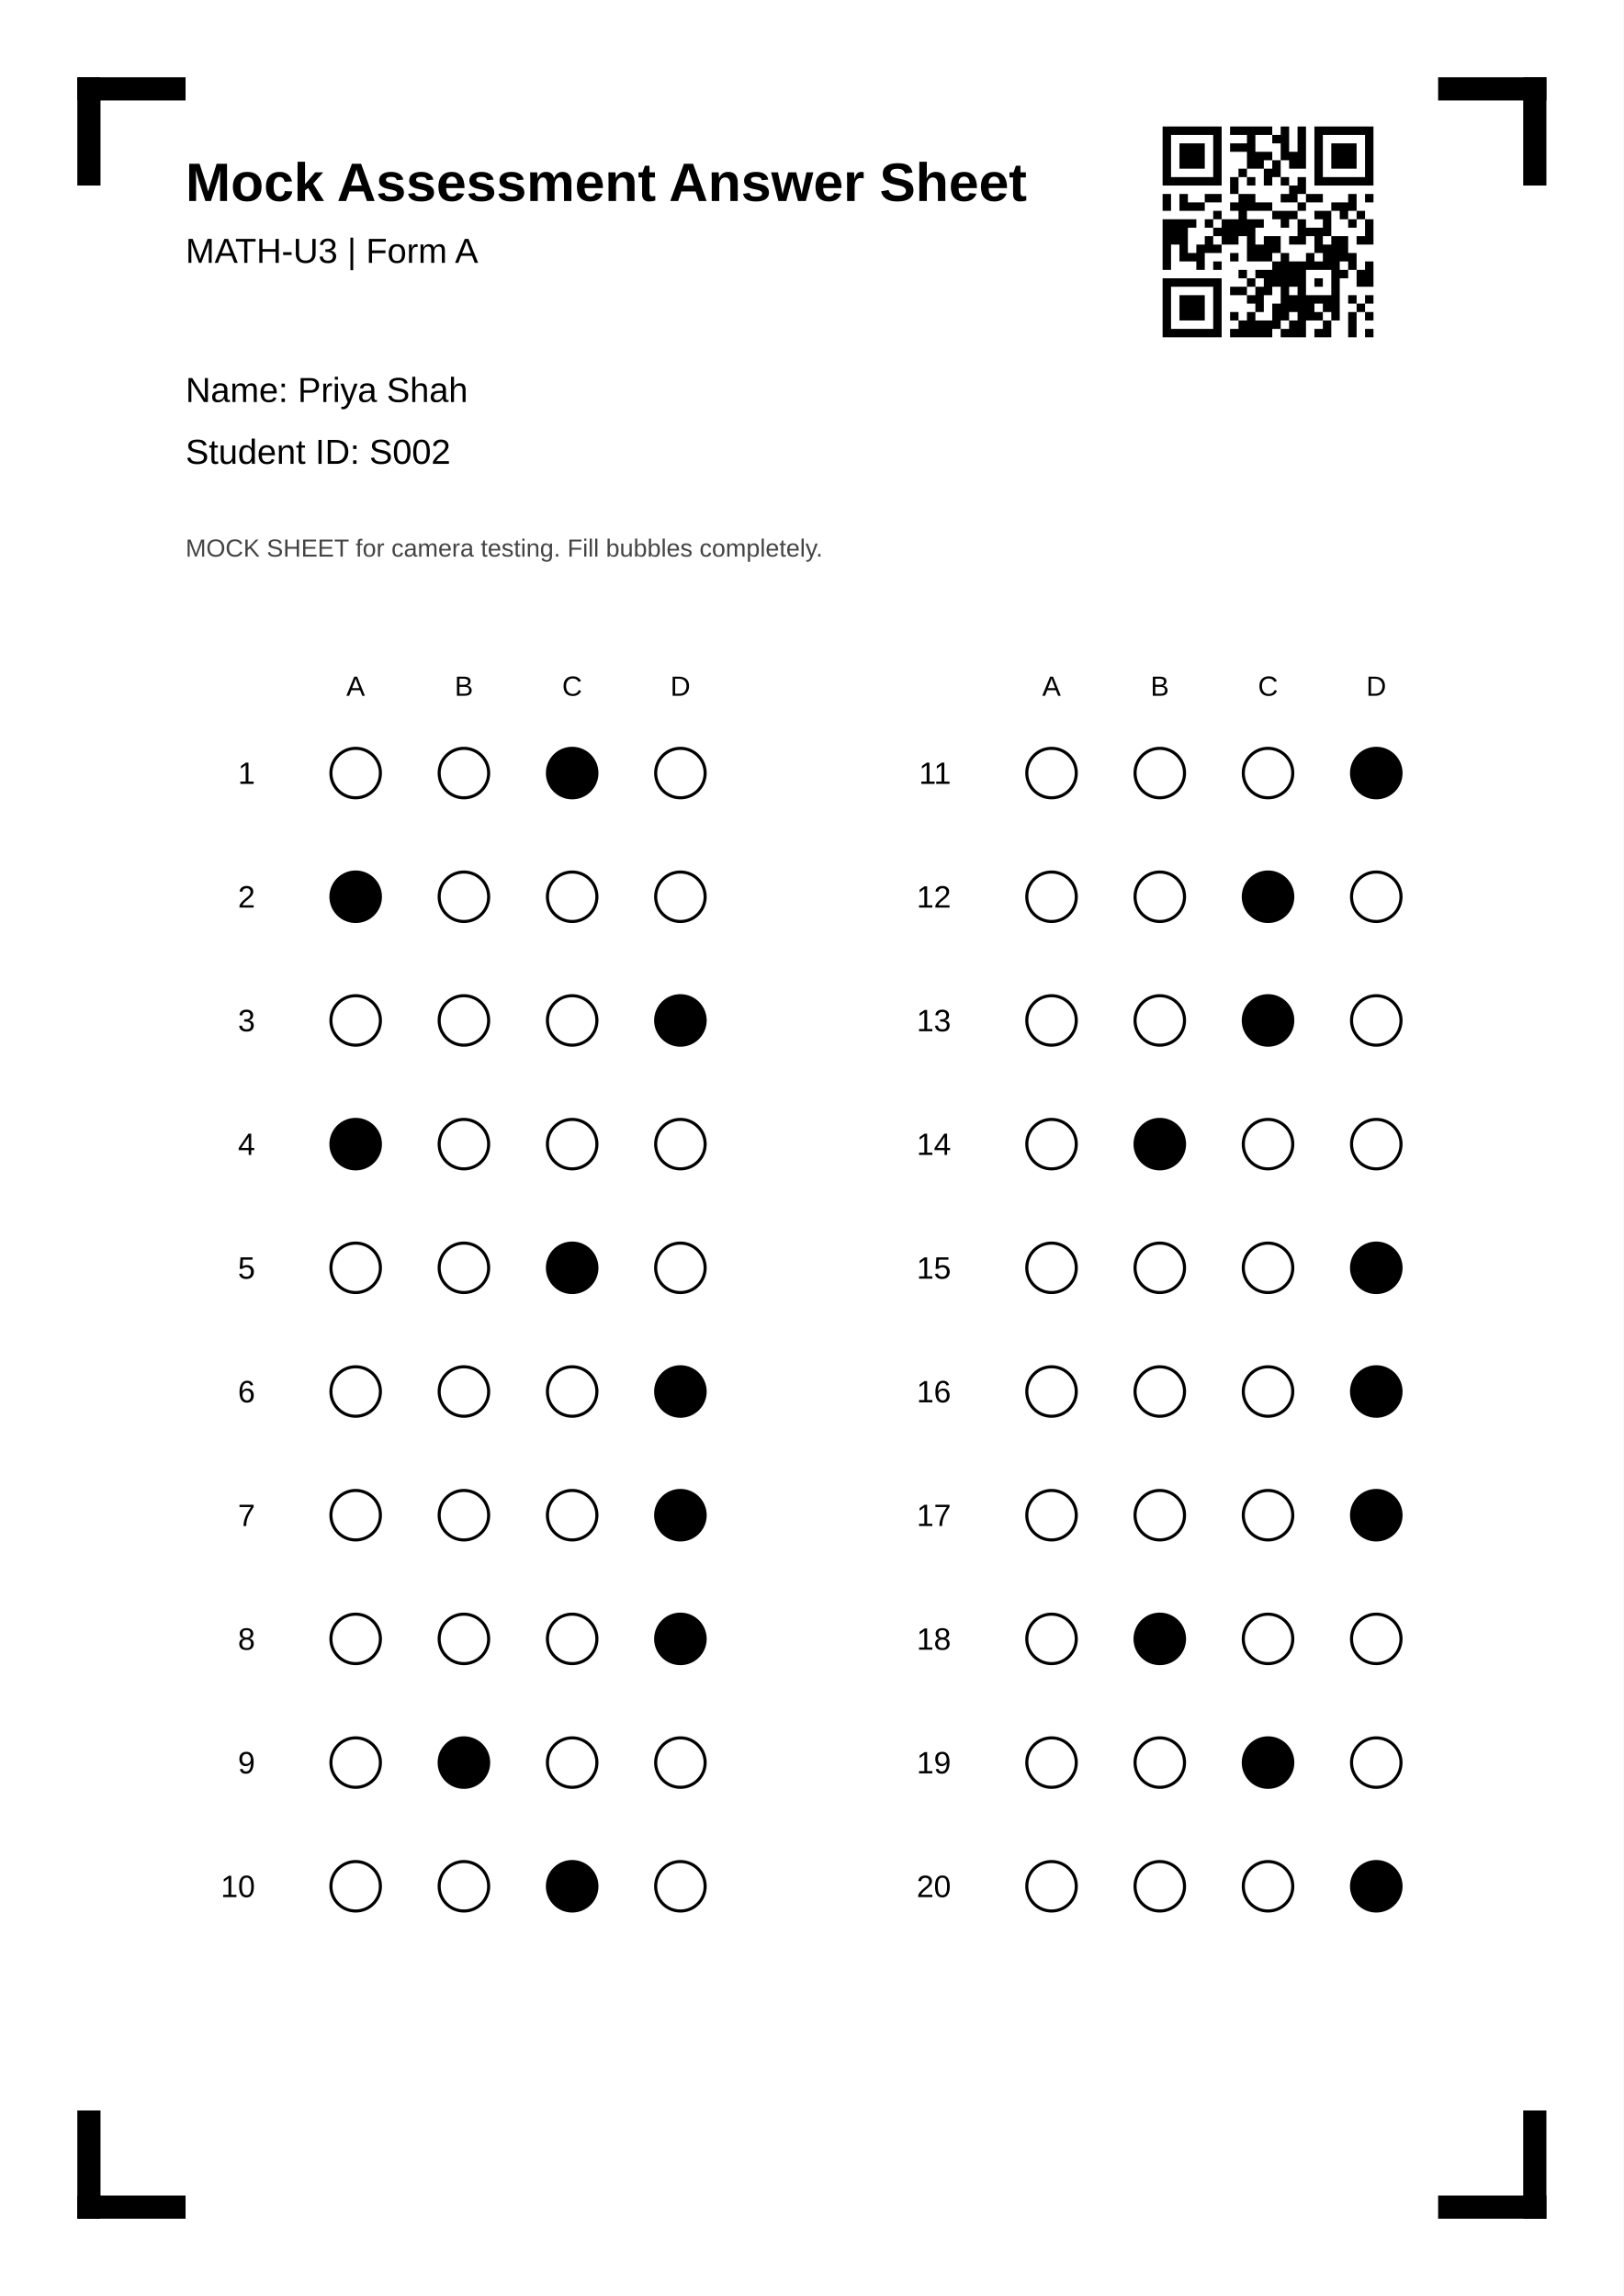
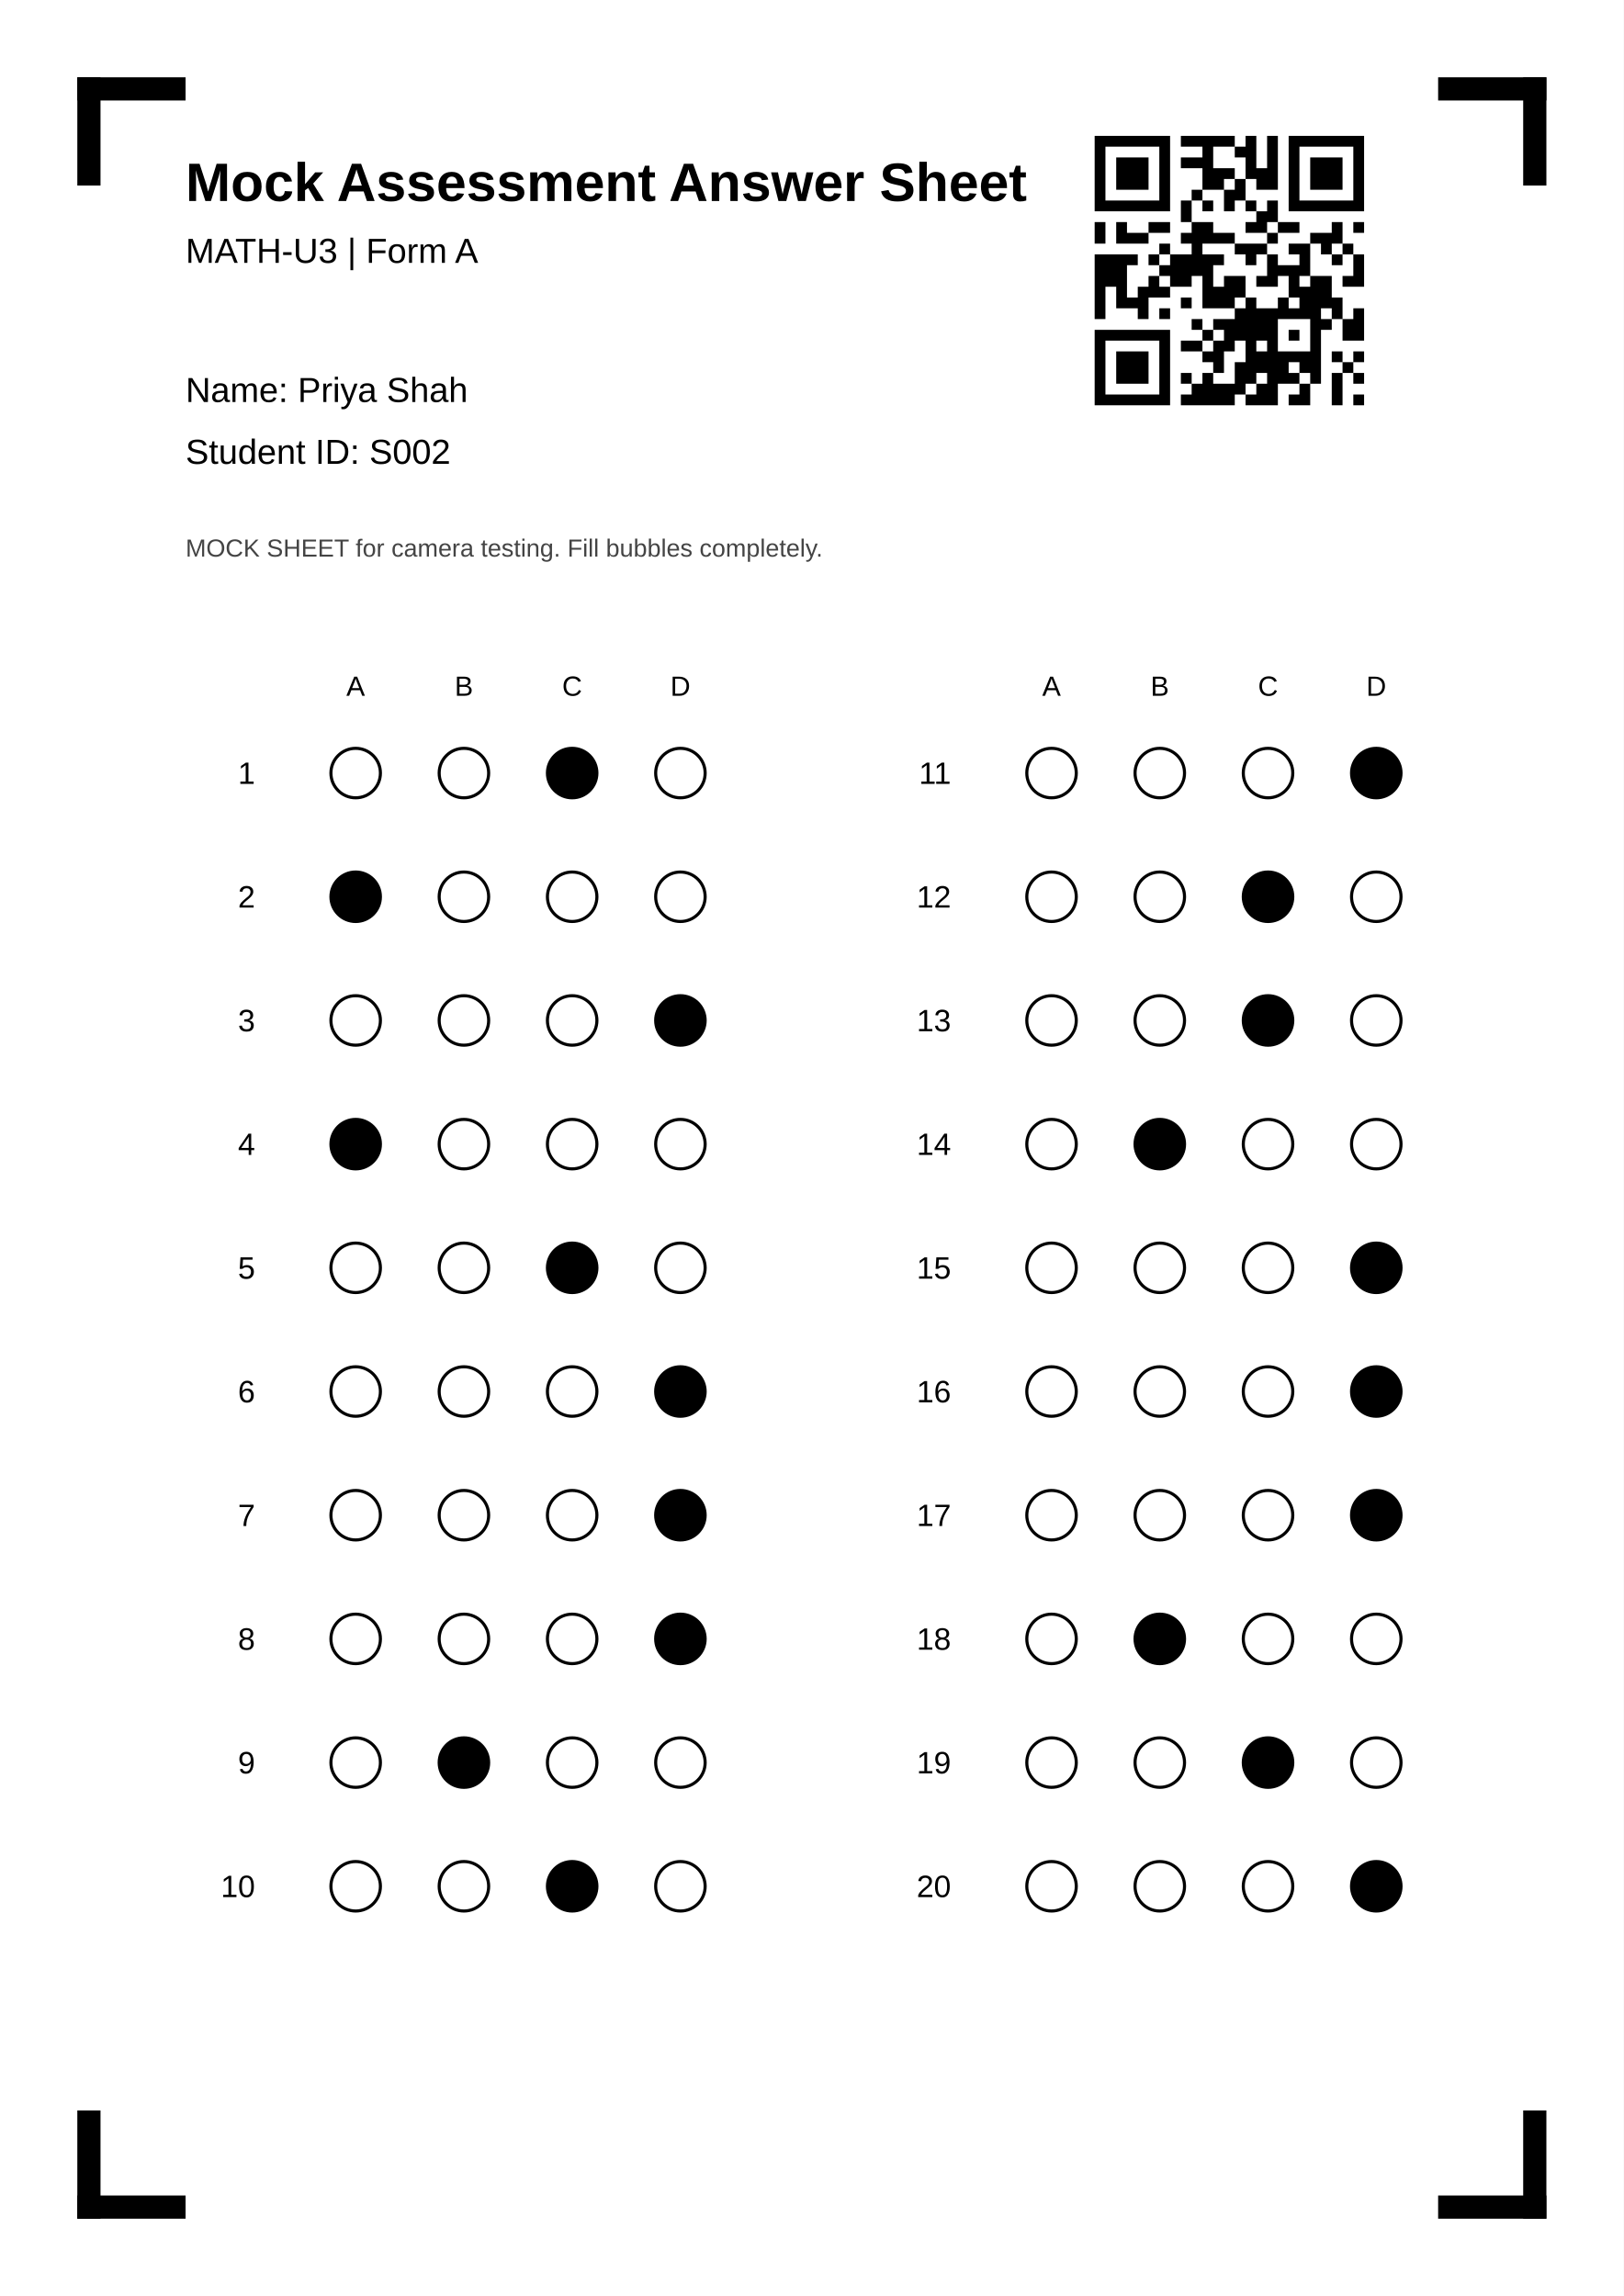
<svg xmlns="http://www.w3.org/2000/svg" width="210mm" height="297mm" viewBox="0 0 210 297" font-family="Arial, Helvetica, sans-serif">
  <rect width="210" height="297" fill="#fff" />
  <rect x="10" y="10" width="14" height="3" fill="#000" />
  <rect x="10" y="10" width="3" height="14" fill="#000" />
  <rect x="186" y="10" width="14" height="3" fill="#000" />
  <rect x="197" y="10" width="3" height="14" fill="#000" />
  <rect x="10" y="284" width="14" height="3" fill="#000" />
  <rect x="10" y="273" width="3" height="14" fill="#000" />
  <rect x="186" y="284" width="14" height="3" fill="#000" />
  <rect x="197" y="273" width="3" height="14" fill="#000" />
-   <path fill="#000" d="M150.364 16.364h1.091v1.091h-1.091zM151.455 16.364h1.091v1.091h-1.091zM152.545 16.364h1.091v1.091h-1.091zM153.636 16.364h1.091v1.091h-1.091zM154.727 16.364h1.091v1.091h-1.091zM155.818 16.364h1.091v1.091h-1.091zM156.909 16.364h1.091v1.091h-1.091zM159.091 16.364h1.091v1.091h-1.091zM160.182 16.364h1.091v1.091h-1.091zM161.273 16.364h1.091v1.091h-1.091zM162.364 16.364h1.091v1.091h-1.091zM163.455 16.364h1.091v1.091h-1.091zM165.636 16.364h1.091v1.091h-1.091zM167.818 16.364h1.091v1.091h-1.091zM170.000 16.364h1.091v1.091h-1.091zM171.091 16.364h1.091v1.091h-1.091zM172.182 16.364h1.091v1.091h-1.091zM173.273 16.364h1.091v1.091h-1.091zM174.364 16.364h1.091v1.091h-1.091zM175.455 16.364h1.091v1.091h-1.091zM176.545 16.364h1.091v1.091h-1.091zM150.364 17.455h1.091v1.091h-1.091zM156.909 17.455h1.091v1.091h-1.091zM161.273 17.455h1.091v1.091h-1.091zM164.545 17.455h1.091v1.091h-1.091zM165.636 17.455h1.091v1.091h-1.091zM167.818 17.455h1.091v1.091h-1.091zM170.000 17.455h1.091v1.091h-1.091zM176.545 17.455h1.091v1.091h-1.091zM150.364 18.545h1.091v1.091h-1.091zM152.545 18.545h1.091v1.091h-1.091zM153.636 18.545h1.091v1.091h-1.091zM154.727 18.545h1.091v1.091h-1.091zM156.909 18.545h1.091v1.091h-1.091zM159.091 18.545h1.091v1.091h-1.091zM160.182 18.545h1.091v1.091h-1.091zM161.273 18.545h1.091v1.091h-1.091zM165.636 18.545h1.091v1.091h-1.091zM167.818 18.545h1.091v1.091h-1.091zM170.000 18.545h1.091v1.091h-1.091zM172.182 18.545h1.091v1.091h-1.091zM173.273 18.545h1.091v1.091h-1.091zM174.364 18.545h1.091v1.091h-1.091zM176.545 18.545h1.091v1.091h-1.091zM150.364 19.636h1.091v1.091h-1.091zM152.545 19.636h1.091v1.091h-1.091zM153.636 19.636h1.091v1.091h-1.091zM154.727 19.636h1.091v1.091h-1.091zM156.909 19.636h1.091v1.091h-1.091zM161.273 19.636h1.091v1.091h-1.091zM162.364 19.636h1.091v1.091h-1.091zM163.455 19.636h1.091v1.091h-1.091zM165.636 19.636h1.091v1.091h-1.091zM166.727 19.636h1.091v1.091h-1.091zM167.818 19.636h1.091v1.091h-1.091zM170.000 19.636h1.091v1.091h-1.091zM172.182 19.636h1.091v1.091h-1.091zM173.273 19.636h1.091v1.091h-1.091zM174.364 19.636h1.091v1.091h-1.091zM176.545 19.636h1.091v1.091h-1.091zM150.364 20.727h1.091v1.091h-1.091zM152.545 20.727h1.091v1.091h-1.091zM153.636 20.727h1.091v1.091h-1.091zM154.727 20.727h1.091v1.091h-1.091zM156.909 20.727h1.091v1.091h-1.091zM161.273 20.727h1.091v1.091h-1.091zM162.364 20.727h1.091v1.091h-1.091zM164.545 20.727h1.091v1.091h-1.091zM166.727 20.727h1.091v1.091h-1.091zM167.818 20.727h1.091v1.091h-1.091zM170.000 20.727h1.091v1.091h-1.091zM172.182 20.727h1.091v1.091h-1.091zM173.273 20.727h1.091v1.091h-1.091zM174.364 20.727h1.091v1.091h-1.091zM176.545 20.727h1.091v1.091h-1.091zM150.364 21.818h1.091v1.091h-1.091zM156.909 21.818h1.091v1.091h-1.091zM160.182 21.818h1.091v1.091h-1.091zM163.455 21.818h1.091v1.091h-1.091zM164.545 21.818h1.091v1.091h-1.091zM170.000 21.818h1.091v1.091h-1.091zM176.545 21.818h1.091v1.091h-1.091zM150.364 22.909h1.091v1.091h-1.091zM151.455 22.909h1.091v1.091h-1.091zM152.545 22.909h1.091v1.091h-1.091zM153.636 22.909h1.091v1.091h-1.091zM154.727 22.909h1.091v1.091h-1.091zM155.818 22.909h1.091v1.091h-1.091zM156.909 22.909h1.091v1.091h-1.091zM159.091 22.909h1.091v1.091h-1.091zM161.273 22.909h1.091v1.091h-1.091zM163.455 22.909h1.091v1.091h-1.091zM165.636 22.909h1.091v1.091h-1.091zM167.818 22.909h1.091v1.091h-1.091zM170.000 22.909h1.091v1.091h-1.091zM171.091 22.909h1.091v1.091h-1.091zM172.182 22.909h1.091v1.091h-1.091zM173.273 22.909h1.091v1.091h-1.091zM174.364 22.909h1.091v1.091h-1.091zM175.455 22.909h1.091v1.091h-1.091zM176.545 22.909h1.091v1.091h-1.091zM159.091 24.000h1.091v1.091h-1.091zM166.727 24.000h1.091v1.091h-1.091zM167.818 24.000h1.091v1.091h-1.091zM150.364 25.091h1.091v1.091h-1.091zM152.545 25.091h1.091v1.091h-1.091zM155.818 25.091h1.091v1.091h-1.091zM156.909 25.091h1.091v1.091h-1.091zM160.182 25.091h1.091v1.091h-1.091zM161.273 25.091h1.091v1.091h-1.091zM165.636 25.091h1.091v1.091h-1.091zM166.727 25.091h1.091v1.091h-1.091zM168.909 25.091h1.091v1.091h-1.091zM170.000 25.091h1.091v1.091h-1.091zM174.364 25.091h1.091v1.091h-1.091zM176.545 25.091h1.091v1.091h-1.091zM150.364 26.182h1.091v1.091h-1.091zM152.545 26.182h1.091v1.091h-1.091zM153.636 26.182h1.091v1.091h-1.091zM154.727 26.182h1.091v1.091h-1.091zM159.091 26.182h1.091v1.091h-1.091zM160.182 26.182h1.091v1.091h-1.091zM161.273 26.182h1.091v1.091h-1.091zM162.364 26.182h1.091v1.091h-1.091zM163.455 26.182h1.091v1.091h-1.091zM167.818 26.182h1.091v1.091h-1.091zM172.182 26.182h1.091v1.091h-1.091zM173.273 26.182h1.091v1.091h-1.091zM174.364 26.182h1.091v1.091h-1.091zM156.909 27.273h1.091v1.091h-1.091zM160.182 27.273h1.091v1.091h-1.091zM164.545 27.273h1.091v1.091h-1.091zM165.636 27.273h1.091v1.091h-1.091zM166.727 27.273h1.091v1.091h-1.091zM170.000 27.273h1.091v1.091h-1.091zM171.091 27.273h1.091v1.091h-1.091zM173.273 27.273h1.091v1.091h-1.091zM175.455 27.273h1.091v1.091h-1.091zM150.364 28.364h1.091v1.091h-1.091zM151.455 28.364h1.091v1.091h-1.091zM152.545 28.364h1.091v1.091h-1.091zM153.636 28.364h1.091v1.091h-1.091zM155.818 28.364h1.091v1.091h-1.091zM158.000 28.364h1.091v1.091h-1.091zM159.091 28.364h1.091v1.091h-1.091zM160.182 28.364h1.091v1.091h-1.091zM161.273 28.364h1.091v1.091h-1.091zM162.364 28.364h1.091v1.091h-1.091zM165.636 28.364h1.091v1.091h-1.091zM167.818 28.364h1.091v1.091h-1.091zM171.091 28.364h1.091v1.091h-1.091zM174.364 28.364h1.091v1.091h-1.091zM176.545 28.364h1.091v1.091h-1.091zM150.364 29.455h1.091v1.091h-1.091zM151.455 29.455h1.091v1.091h-1.091zM152.545 29.455h1.091v1.091h-1.091zM156.909 29.455h1.091v1.091h-1.091zM158.000 29.455h1.091v1.091h-1.091zM159.091 29.455h1.091v1.091h-1.091zM160.182 29.455h1.091v1.091h-1.091zM161.273 29.455h1.091v1.091h-1.091zM167.818 29.455h1.091v1.091h-1.091zM168.909 29.455h1.091v1.091h-1.091zM170.000 29.455h1.091v1.091h-1.091zM171.091 29.455h1.091v1.091h-1.091zM176.545 29.455h1.091v1.091h-1.091zM150.364 30.545h1.091v1.091h-1.091zM151.455 30.545h1.091v1.091h-1.091zM152.545 30.545h1.091v1.091h-1.091zM155.818 30.545h1.091v1.091h-1.091zM158.000 30.545h1.091v1.091h-1.091zM159.091 30.545h1.091v1.091h-1.091zM161.273 30.545h1.091v1.091h-1.091zM163.455 30.545h1.091v1.091h-1.091zM164.545 30.545h1.091v1.091h-1.091zM166.727 30.545h1.091v1.091h-1.091zM167.818 30.545h1.091v1.091h-1.091zM170.000 30.545h1.091v1.091h-1.091zM172.182 30.545h1.091v1.091h-1.091zM173.273 30.545h1.091v1.091h-1.091zM175.455 30.545h1.091v1.091h-1.091zM176.545 30.545h1.091v1.091h-1.091zM150.364 31.636h1.091v1.091h-1.091zM152.545 31.636h1.091v1.091h-1.091zM154.727 31.636h1.091v1.091h-1.091zM155.818 31.636h1.091v1.091h-1.091zM156.909 31.636h1.091v1.091h-1.091zM161.273 31.636h1.091v1.091h-1.091zM162.364 31.636h1.091v1.091h-1.091zM163.455 31.636h1.091v1.091h-1.091zM164.545 31.636h1.091v1.091h-1.091zM170.000 31.636h1.091v1.091h-1.091zM171.091 31.636h1.091v1.091h-1.091zM172.182 31.636h1.091v1.091h-1.091zM173.273 31.636h1.091v1.091h-1.091zM150.364 32.727h1.091v1.091h-1.091zM152.545 32.727h1.091v1.091h-1.091zM153.636 32.727h1.091v1.091h-1.091zM154.727 32.727h1.091v1.091h-1.091zM159.091 32.727h1.091v1.091h-1.091zM161.273 32.727h1.091v1.091h-1.091zM162.364 32.727h1.091v1.091h-1.091zM163.455 32.727h1.091v1.091h-1.091zM165.636 32.727h1.091v1.091h-1.091zM168.909 32.727h1.091v1.091h-1.091zM171.091 32.727h1.091v1.091h-1.091zM172.182 32.727h1.091v1.091h-1.091zM173.273 32.727h1.091v1.091h-1.091zM174.364 32.727h1.091v1.091h-1.091zM150.364 33.818h1.091v1.091h-1.091zM154.727 33.818h1.091v1.091h-1.091zM156.909 33.818h1.091v1.091h-1.091zM164.545 33.818h1.091v1.091h-1.091zM165.636 33.818h1.091v1.091h-1.091zM166.727 33.818h1.091v1.091h-1.091zM167.818 33.818h1.091v1.091h-1.091zM168.909 33.818h1.091v1.091h-1.091zM170.000 33.818h1.091v1.091h-1.091zM171.091 33.818h1.091v1.091h-1.091zM172.182 33.818h1.091v1.091h-1.091zM174.364 33.818h1.091v1.091h-1.091zM176.545 33.818h1.091v1.091h-1.091zM160.182 34.909h1.091v1.091h-1.091zM162.364 34.909h1.091v1.091h-1.091zM163.455 34.909h1.091v1.091h-1.091zM164.545 34.909h1.091v1.091h-1.091zM165.636 34.909h1.091v1.091h-1.091zM166.727 34.909h1.091v1.091h-1.091zM167.818 34.909h1.091v1.091h-1.091zM172.182 34.909h1.091v1.091h-1.091zM173.273 34.909h1.091v1.091h-1.091zM175.455 34.909h1.091v1.091h-1.091zM176.545 34.909h1.091v1.091h-1.091zM150.364 36.000h1.091v1.091h-1.091zM151.455 36.000h1.091v1.091h-1.091zM152.545 36.000h1.091v1.091h-1.091zM153.636 36.000h1.091v1.091h-1.091zM154.727 36.000h1.091v1.091h-1.091zM155.818 36.000h1.091v1.091h-1.091zM156.909 36.000h1.091v1.091h-1.091zM161.273 36.000h1.091v1.091h-1.091zM163.455 36.000h1.091v1.091h-1.091zM164.545 36.000h1.091v1.091h-1.091zM165.636 36.000h1.091v1.091h-1.091zM166.727 36.000h1.091v1.091h-1.091zM167.818 36.000h1.091v1.091h-1.091zM170.000 36.000h1.091v1.091h-1.091zM172.182 36.000h1.091v1.091h-1.091zM175.455 36.000h1.091v1.091h-1.091zM176.545 36.000h1.091v1.091h-1.091zM150.364 37.091h1.091v1.091h-1.091zM156.909 37.091h1.091v1.091h-1.091zM159.091 37.091h1.091v1.091h-1.091zM160.182 37.091h1.091v1.091h-1.091zM162.364 37.091h1.091v1.091h-1.091zM163.455 37.091h1.091v1.091h-1.091zM165.636 37.091h1.091v1.091h-1.091zM167.818 37.091h1.091v1.091h-1.091zM172.182 37.091h1.091v1.091h-1.091zM150.364 38.182h1.091v1.091h-1.091zM152.545 38.182h1.091v1.091h-1.091zM153.636 38.182h1.091v1.091h-1.091zM154.727 38.182h1.091v1.091h-1.091zM156.909 38.182h1.091v1.091h-1.091zM161.273 38.182h1.091v1.091h-1.091zM162.364 38.182h1.091v1.091h-1.091zM165.636 38.182h1.091v1.091h-1.091zM166.727 38.182h1.091v1.091h-1.091zM167.818 38.182h1.091v1.091h-1.091zM168.909 38.182h1.091v1.091h-1.091zM170.000 38.182h1.091v1.091h-1.091zM171.091 38.182h1.091v1.091h-1.091zM172.182 38.182h1.091v1.091h-1.091zM174.364 38.182h1.091v1.091h-1.091zM176.545 38.182h1.091v1.091h-1.091zM150.364 39.273h1.091v1.091h-1.091zM152.545 39.273h1.091v1.091h-1.091zM153.636 39.273h1.091v1.091h-1.091zM154.727 39.273h1.091v1.091h-1.091zM156.909 39.273h1.091v1.091h-1.091zM162.364 39.273h1.091v1.091h-1.091zM164.545 39.273h1.091v1.091h-1.091zM165.636 39.273h1.091v1.091h-1.091zM166.727 39.273h1.091v1.091h-1.091zM167.818 39.273h1.091v1.091h-1.091zM168.909 39.273h1.091v1.091h-1.091zM171.091 39.273h1.091v1.091h-1.091zM172.182 39.273h1.091v1.091h-1.091zM175.455 39.273h1.091v1.091h-1.091zM150.364 40.364h1.091v1.091h-1.091zM152.545 40.364h1.091v1.091h-1.091zM153.636 40.364h1.091v1.091h-1.091zM154.727 40.364h1.091v1.091h-1.091zM156.909 40.364h1.091v1.091h-1.091zM159.091 40.364h1.091v1.091h-1.091zM161.273 40.364h1.091v1.091h-1.091zM164.545 40.364h1.091v1.091h-1.091zM165.636 40.364h1.091v1.091h-1.091zM167.818 40.364h1.091v1.091h-1.091zM168.909 40.364h1.091v1.091h-1.091zM170.000 40.364h1.091v1.091h-1.091zM172.182 40.364h1.091v1.091h-1.091zM174.364 40.364h1.091v1.091h-1.091zM176.545 40.364h1.091v1.091h-1.091zM150.364 41.455h1.091v1.091h-1.091zM156.909 41.455h1.091v1.091h-1.091zM160.182 41.455h1.091v1.091h-1.091zM161.273 41.455h1.091v1.091h-1.091zM162.364 41.455h1.091v1.091h-1.091zM163.455 41.455h1.091v1.091h-1.091zM164.545 41.455h1.091v1.091h-1.091zM166.727 41.455h1.091v1.091h-1.091zM167.818 41.455h1.091v1.091h-1.091zM171.091 41.455h1.091v1.091h-1.091zM174.364 41.455h1.091v1.091h-1.091zM150.364 42.545h1.091v1.091h-1.091zM151.455 42.545h1.091v1.091h-1.091zM152.545 42.545h1.091v1.091h-1.091zM153.636 42.545h1.091v1.091h-1.091zM154.727 42.545h1.091v1.091h-1.091zM155.818 42.545h1.091v1.091h-1.091zM156.909 42.545h1.091v1.091h-1.091zM159.091 42.545h1.091v1.091h-1.091zM160.182 42.545h1.091v1.091h-1.091zM161.273 42.545h1.091v1.091h-1.091zM162.364 42.545h1.091v1.091h-1.091zM163.455 42.545h1.091v1.091h-1.091zM165.636 42.545h1.091v1.091h-1.091zM166.727 42.545h1.091v1.091h-1.091zM167.818 42.545h1.091v1.091h-1.091zM170.000 42.545h1.091v1.091h-1.091zM171.091 42.545h1.091v1.091h-1.091zM174.364 42.545h1.091v1.091h-1.091zM176.545 42.545h1.091v1.091h-1.091z" />
+   <path fill="#000" d="M141.576 17.576h1.394v1.394h-1.394zM142.970 17.576h1.394v1.394h-1.394zM144.364 17.576h1.394v1.394h-1.394zM145.758 17.576h1.394v1.394h-1.394zM147.152 17.576h1.394v1.394h-1.394zM148.545 17.576h1.394v1.394h-1.394zM149.939 17.576h1.394v1.394h-1.394zM152.727 17.576h1.394v1.394h-1.394zM154.121 17.576h1.394v1.394h-1.394zM155.515 17.576h1.394v1.394h-1.394zM156.909 17.576h1.394v1.394h-1.394zM158.303 17.576h1.394v1.394h-1.394zM161.091 17.576h1.394v1.394h-1.394zM163.879 17.576h1.394v1.394h-1.394zM166.667 17.576h1.394v1.394h-1.394zM168.061 17.576h1.394v1.394h-1.394zM169.455 17.576h1.394v1.394h-1.394zM170.848 17.576h1.394v1.394h-1.394zM172.242 17.576h1.394v1.394h-1.394zM173.636 17.576h1.394v1.394h-1.394zM175.030 17.576h1.394v1.394h-1.394zM141.576 18.970h1.394v1.394h-1.394zM149.939 18.970h1.394v1.394h-1.394zM155.515 18.970h1.394v1.394h-1.394zM159.697 18.970h1.394v1.394h-1.394zM161.091 18.970h1.394v1.394h-1.394zM163.879 18.970h1.394v1.394h-1.394zM166.667 18.970h1.394v1.394h-1.394zM175.030 18.970h1.394v1.394h-1.394zM141.576 20.364h1.394v1.394h-1.394zM144.364 20.364h1.394v1.394h-1.394zM145.758 20.364h1.394v1.394h-1.394zM147.152 20.364h1.394v1.394h-1.394zM149.939 20.364h1.394v1.394h-1.394zM152.727 20.364h1.394v1.394h-1.394zM154.121 20.364h1.394v1.394h-1.394zM155.515 20.364h1.394v1.394h-1.394zM161.091 20.364h1.394v1.394h-1.394zM163.879 20.364h1.394v1.394h-1.394zM166.667 20.364h1.394v1.394h-1.394zM169.455 20.364h1.394v1.394h-1.394zM170.848 20.364h1.394v1.394h-1.394zM172.242 20.364h1.394v1.394h-1.394zM175.030 20.364h1.394v1.394h-1.394zM141.576 21.758h1.394v1.394h-1.394zM144.364 21.758h1.394v1.394h-1.394zM145.758 21.758h1.394v1.394h-1.394zM147.152 21.758h1.394v1.394h-1.394zM149.939 21.758h1.394v1.394h-1.394zM155.515 21.758h1.394v1.394h-1.394zM156.909 21.758h1.394v1.394h-1.394zM158.303 21.758h1.394v1.394h-1.394zM161.091 21.758h1.394v1.394h-1.394zM162.485 21.758h1.394v1.394h-1.394zM163.879 21.758h1.394v1.394h-1.394zM166.667 21.758h1.394v1.394h-1.394zM169.455 21.758h1.394v1.394h-1.394zM170.848 21.758h1.394v1.394h-1.394zM172.242 21.758h1.394v1.394h-1.394zM175.030 21.758h1.394v1.394h-1.394zM141.576 23.152h1.394v1.394h-1.394zM144.364 23.152h1.394v1.394h-1.394zM145.758 23.152h1.394v1.394h-1.394zM147.152 23.152h1.394v1.394h-1.394zM149.939 23.152h1.394v1.394h-1.394zM155.515 23.152h1.394v1.394h-1.394zM156.909 23.152h1.394v1.394h-1.394zM159.697 23.152h1.394v1.394h-1.394zM162.485 23.152h1.394v1.394h-1.394zM163.879 23.152h1.394v1.394h-1.394zM166.667 23.152h1.394v1.394h-1.394zM169.455 23.152h1.394v1.394h-1.394zM170.848 23.152h1.394v1.394h-1.394zM172.242 23.152h1.394v1.394h-1.394zM175.030 23.152h1.394v1.394h-1.394zM141.576 24.545h1.394v1.394h-1.394zM149.939 24.545h1.394v1.394h-1.394zM154.121 24.545h1.394v1.394h-1.394zM158.303 24.545h1.394v1.394h-1.394zM159.697 24.545h1.394v1.394h-1.394zM166.667 24.545h1.394v1.394h-1.394zM175.030 24.545h1.394v1.394h-1.394zM141.576 25.939h1.394v1.394h-1.394zM142.970 25.939h1.394v1.394h-1.394zM144.364 25.939h1.394v1.394h-1.394zM145.758 25.939h1.394v1.394h-1.394zM147.152 25.939h1.394v1.394h-1.394zM148.545 25.939h1.394v1.394h-1.394zM149.939 25.939h1.394v1.394h-1.394zM152.727 25.939h1.394v1.394h-1.394zM155.515 25.939h1.394v1.394h-1.394zM158.303 25.939h1.394v1.394h-1.394zM161.091 25.939h1.394v1.394h-1.394zM163.879 25.939h1.394v1.394h-1.394zM166.667 25.939h1.394v1.394h-1.394zM168.061 25.939h1.394v1.394h-1.394zM169.455 25.939h1.394v1.394h-1.394zM170.848 25.939h1.394v1.394h-1.394zM172.242 25.939h1.394v1.394h-1.394zM173.636 25.939h1.394v1.394h-1.394zM175.030 25.939h1.394v1.394h-1.394zM152.727 27.333h1.394v1.394h-1.394zM162.485 27.333h1.394v1.394h-1.394zM163.879 27.333h1.394v1.394h-1.394zM141.576 28.727h1.394v1.394h-1.394zM144.364 28.727h1.394v1.394h-1.394zM148.545 28.727h1.394v1.394h-1.394zM149.939 28.727h1.394v1.394h-1.394zM154.121 28.727h1.394v1.394h-1.394zM155.515 28.727h1.394v1.394h-1.394zM161.091 28.727h1.394v1.394h-1.394zM162.485 28.727h1.394v1.394h-1.394zM165.273 28.727h1.394v1.394h-1.394zM166.667 28.727h1.394v1.394h-1.394zM172.242 28.727h1.394v1.394h-1.394zM175.030 28.727h1.394v1.394h-1.394zM141.576 30.121h1.394v1.394h-1.394zM144.364 30.121h1.394v1.394h-1.394zM145.758 30.121h1.394v1.394h-1.394zM147.152 30.121h1.394v1.394h-1.394zM152.727 30.121h1.394v1.394h-1.394zM154.121 30.121h1.394v1.394h-1.394zM155.515 30.121h1.394v1.394h-1.394zM156.909 30.121h1.394v1.394h-1.394zM158.303 30.121h1.394v1.394h-1.394zM163.879 30.121h1.394v1.394h-1.394zM169.455 30.121h1.394v1.394h-1.394zM170.848 30.121h1.394v1.394h-1.394zM172.242 30.121h1.394v1.394h-1.394zM149.939 31.515h1.394v1.394h-1.394zM154.121 31.515h1.394v1.394h-1.394zM159.697 31.515h1.394v1.394h-1.394zM161.091 31.515h1.394v1.394h-1.394zM162.485 31.515h1.394v1.394h-1.394zM166.667 31.515h1.394v1.394h-1.394zM168.061 31.515h1.394v1.394h-1.394zM170.848 31.515h1.394v1.394h-1.394zM173.636 31.515h1.394v1.394h-1.394zM141.576 32.909h1.394v1.394h-1.394zM142.970 32.909h1.394v1.394h-1.394zM144.364 32.909h1.394v1.394h-1.394zM145.758 32.909h1.394v1.394h-1.394zM148.545 32.909h1.394v1.394h-1.394zM151.333 32.909h1.394v1.394h-1.394zM152.727 32.909h1.394v1.394h-1.394zM154.121 32.909h1.394v1.394h-1.394zM155.515 32.909h1.394v1.394h-1.394zM156.909 32.909h1.394v1.394h-1.394zM161.091 32.909h1.394v1.394h-1.394zM163.879 32.909h1.394v1.394h-1.394zM168.061 32.909h1.394v1.394h-1.394zM172.242 32.909h1.394v1.394h-1.394zM175.030 32.909h1.394v1.394h-1.394zM141.576 34.303h1.394v1.394h-1.394zM142.970 34.303h1.394v1.394h-1.394zM144.364 34.303h1.394v1.394h-1.394zM149.939 34.303h1.394v1.394h-1.394zM151.333 34.303h1.394v1.394h-1.394zM152.727 34.303h1.394v1.394h-1.394zM154.121 34.303h1.394v1.394h-1.394zM155.515 34.303h1.394v1.394h-1.394zM163.879 34.303h1.394v1.394h-1.394zM165.273 34.303h1.394v1.394h-1.394zM166.667 34.303h1.394v1.394h-1.394zM168.061 34.303h1.394v1.394h-1.394zM175.030 34.303h1.394v1.394h-1.394zM141.576 35.697h1.394v1.394h-1.394zM142.970 35.697h1.394v1.394h-1.394zM144.364 35.697h1.394v1.394h-1.394zM148.545 35.697h1.394v1.394h-1.394zM151.333 35.697h1.394v1.394h-1.394zM152.727 35.697h1.394v1.394h-1.394zM155.515 35.697h1.394v1.394h-1.394zM158.303 35.697h1.394v1.394h-1.394zM159.697 35.697h1.394v1.394h-1.394zM162.485 35.697h1.394v1.394h-1.394zM163.879 35.697h1.394v1.394h-1.394zM166.667 35.697h1.394v1.394h-1.394zM169.455 35.697h1.394v1.394h-1.394zM170.848 35.697h1.394v1.394h-1.394zM173.636 35.697h1.394v1.394h-1.394zM175.030 35.697h1.394v1.394h-1.394zM141.576 37.091h1.394v1.394h-1.394zM144.364 37.091h1.394v1.394h-1.394zM147.152 37.091h1.394v1.394h-1.394zM148.545 37.091h1.394v1.394h-1.394zM149.939 37.091h1.394v1.394h-1.394zM155.515 37.091h1.394v1.394h-1.394zM156.909 37.091h1.394v1.394h-1.394zM158.303 37.091h1.394v1.394h-1.394zM159.697 37.091h1.394v1.394h-1.394zM166.667 37.091h1.394v1.394h-1.394zM168.061 37.091h1.394v1.394h-1.394zM169.455 37.091h1.394v1.394h-1.394zM170.848 37.091h1.394v1.394h-1.394zM141.576 38.485h1.394v1.394h-1.394zM144.364 38.485h1.394v1.394h-1.394zM145.758 38.485h1.394v1.394h-1.394zM147.152 38.485h1.394v1.394h-1.394zM152.727 38.485h1.394v1.394h-1.394zM155.515 38.485h1.394v1.394h-1.394zM156.909 38.485h1.394v1.394h-1.394zM158.303 38.485h1.394v1.394h-1.394zM161.091 38.485h1.394v1.394h-1.394zM165.273 38.485h1.394v1.394h-1.394zM168.061 38.485h1.394v1.394h-1.394zM169.455 38.485h1.394v1.394h-1.394zM170.848 38.485h1.394v1.394h-1.394zM172.242 38.485h1.394v1.394h-1.394zM141.576 39.879h1.394v1.394h-1.394zM147.152 39.879h1.394v1.394h-1.394zM149.939 39.879h1.394v1.394h-1.394zM159.697 39.879h1.394v1.394h-1.394zM161.091 39.879h1.394v1.394h-1.394zM162.485 39.879h1.394v1.394h-1.394zM163.879 39.879h1.394v1.394h-1.394zM165.273 39.879h1.394v1.394h-1.394zM166.667 39.879h1.394v1.394h-1.394zM168.061 39.879h1.394v1.394h-1.394zM169.455 39.879h1.394v1.394h-1.394zM172.242 39.879h1.394v1.394h-1.394zM175.030 39.879h1.394v1.394h-1.394zM154.121 41.273h1.394v1.394h-1.394zM156.909 41.273h1.394v1.394h-1.394zM158.303 41.273h1.394v1.394h-1.394zM159.697 41.273h1.394v1.394h-1.394zM161.091 41.273h1.394v1.394h-1.394zM162.485 41.273h1.394v1.394h-1.394zM163.879 41.273h1.394v1.394h-1.394zM169.455 41.273h1.394v1.394h-1.394zM170.848 41.273h1.394v1.394h-1.394zM173.636 41.273h1.394v1.394h-1.394zM175.030 41.273h1.394v1.394h-1.394zM141.576 42.667h1.394v1.394h-1.394zM142.970 42.667h1.394v1.394h-1.394zM144.364 42.667h1.394v1.394h-1.394zM145.758 42.667h1.394v1.394h-1.394zM147.152 42.667h1.394v1.394h-1.394zM148.545 42.667h1.394v1.394h-1.394zM149.939 42.667h1.394v1.394h-1.394zM155.515 42.667h1.394v1.394h-1.394zM158.303 42.667h1.394v1.394h-1.394zM159.697 42.667h1.394v1.394h-1.394zM161.091 42.667h1.394v1.394h-1.394zM162.485 42.667h1.394v1.394h-1.394zM163.879 42.667h1.394v1.394h-1.394zM166.667 42.667h1.394v1.394h-1.394zM169.455 42.667h1.394v1.394h-1.394zM173.636 42.667h1.394v1.394h-1.394zM175.030 42.667h1.394v1.394h-1.394zM141.576 44.061h1.394v1.394h-1.394zM149.939 44.061h1.394v1.394h-1.394zM152.727 44.061h1.394v1.394h-1.394zM154.121 44.061h1.394v1.394h-1.394zM156.909 44.061h1.394v1.394h-1.394zM158.303 44.061h1.394v1.394h-1.394zM161.091 44.061h1.394v1.394h-1.394zM163.879 44.061h1.394v1.394h-1.394zM169.455 44.061h1.394v1.394h-1.394zM141.576 45.455h1.394v1.394h-1.394zM144.364 45.455h1.394v1.394h-1.394zM145.758 45.455h1.394v1.394h-1.394zM147.152 45.455h1.394v1.394h-1.394zM149.939 45.455h1.394v1.394h-1.394zM155.515 45.455h1.394v1.394h-1.394zM156.909 45.455h1.394v1.394h-1.394zM161.091 45.455h1.394v1.394h-1.394zM162.485 45.455h1.394v1.394h-1.394zM163.879 45.455h1.394v1.394h-1.394zM165.273 45.455h1.394v1.394h-1.394zM166.667 45.455h1.394v1.394h-1.394zM168.061 45.455h1.394v1.394h-1.394zM169.455 45.455h1.394v1.394h-1.394zM172.242 45.455h1.394v1.394h-1.394zM175.030 45.455h1.394v1.394h-1.394zM141.576 46.848h1.394v1.394h-1.394zM144.364 46.848h1.394v1.394h-1.394zM145.758 46.848h1.394v1.394h-1.394zM147.152 46.848h1.394v1.394h-1.394zM149.939 46.848h1.394v1.394h-1.394zM156.909 46.848h1.394v1.394h-1.394zM159.697 46.848h1.394v1.394h-1.394zM161.091 46.848h1.394v1.394h-1.394zM162.485 46.848h1.394v1.394h-1.394zM163.879 46.848h1.394v1.394h-1.394zM165.273 46.848h1.394v1.394h-1.394zM168.061 46.848h1.394v1.394h-1.394zM169.455 46.848h1.394v1.394h-1.394zM173.636 46.848h1.394v1.394h-1.394zM141.576 48.242h1.394v1.394h-1.394zM144.364 48.242h1.394v1.394h-1.394zM145.758 48.242h1.394v1.394h-1.394zM147.152 48.242h1.394v1.394h-1.394zM149.939 48.242h1.394v1.394h-1.394zM152.727 48.242h1.394v1.394h-1.394zM155.515 48.242h1.394v1.394h-1.394zM159.697 48.242h1.394v1.394h-1.394zM161.091 48.242h1.394v1.394h-1.394zM163.879 48.242h1.394v1.394h-1.394zM165.273 48.242h1.394v1.394h-1.394zM166.667 48.242h1.394v1.394h-1.394zM169.455 48.242h1.394v1.394h-1.394zM172.242 48.242h1.394v1.394h-1.394zM175.030 48.242h1.394v1.394h-1.394zM141.576 49.636h1.394v1.394h-1.394zM149.939 49.636h1.394v1.394h-1.394zM154.121 49.636h1.394v1.394h-1.394zM155.515 49.636h1.394v1.394h-1.394zM156.909 49.636h1.394v1.394h-1.394zM158.303 49.636h1.394v1.394h-1.394zM159.697 49.636h1.394v1.394h-1.394zM162.485 49.636h1.394v1.394h-1.394zM163.879 49.636h1.394v1.394h-1.394zM168.061 49.636h1.394v1.394h-1.394zM172.242 49.636h1.394v1.394h-1.394zM141.576 51.030h1.394v1.394h-1.394zM142.970 51.030h1.394v1.394h-1.394zM144.364 51.030h1.394v1.394h-1.394zM145.758 51.030h1.394v1.394h-1.394zM147.152 51.030h1.394v1.394h-1.394zM148.545 51.030h1.394v1.394h-1.394zM149.939 51.030h1.394v1.394h-1.394zM152.727 51.030h1.394v1.394h-1.394zM154.121 51.030h1.394v1.394h-1.394zM155.515 51.030h1.394v1.394h-1.394zM156.909 51.030h1.394v1.394h-1.394zM158.303 51.030h1.394v1.394h-1.394zM161.091 51.030h1.394v1.394h-1.394zM162.485 51.030h1.394v1.394h-1.394zM163.879 51.030h1.394v1.394h-1.394zM166.667 51.030h1.394v1.394h-1.394zM168.061 51.030h1.394v1.394h-1.394zM172.242 51.030h1.394v1.394h-1.394zM175.030 51.030h1.394v1.394h-1.394z" />
  <text x="24" y="26" font-size="7" font-weight="bold">Mock Assessment Answer Sheet</text>
  <text x="24" y="34" font-size="4.5">MATH-U3  |  Form A</text>
  <text x="24" y="52" font-size="4.5">Name: Priya Shah</text>
  <text x="24" y="60" font-size="4.5">Student ID: S002</text>
  <text x="24" y="72" font-size="3.2" fill="#444">MOCK SHEET for camera testing. Fill bubbles completely.</text>
  <text x="46" y="90" font-size="3.6" text-anchor="middle">A</text>
  <text x="60" y="90" font-size="3.6" text-anchor="middle">B</text>
  <text x="74" y="90" font-size="3.6" text-anchor="middle">C</text>
  <text x="88" y="90" font-size="3.6" text-anchor="middle">D</text>
  <text x="136" y="90" font-size="3.6" text-anchor="middle">A</text>
  <text x="150" y="90" font-size="3.6" text-anchor="middle">B</text>
  <text x="164" y="90" font-size="3.6" text-anchor="middle">C</text>
  <text x="178" y="90" font-size="3.6" text-anchor="middle">D</text>
  <circle cx="46" cy="100" r="3.2" fill="none" stroke="#000" stroke-width="0.4" />
  <text x="33" y="101.4" font-size="4" text-anchor="end">1</text>
  <circle cx="60" cy="100" r="3.2" fill="none" stroke="#000" stroke-width="0.4" />
  <circle cx="74" cy="100" r="3.2" fill="#000" stroke="#000" stroke-width="0.4" />
  <circle cx="88" cy="100" r="3.2" fill="none" stroke="#000" stroke-width="0.4" />
  <circle cx="46" cy="116" r="3.2" fill="#000" stroke="#000" stroke-width="0.4" />
  <text x="33" y="117.4" font-size="4" text-anchor="end">2</text>
  <circle cx="60" cy="116" r="3.2" fill="none" stroke="#000" stroke-width="0.4" />
  <circle cx="74" cy="116" r="3.2" fill="none" stroke="#000" stroke-width="0.4" />
  <circle cx="88" cy="116" r="3.2" fill="none" stroke="#000" stroke-width="0.4" />
  <circle cx="46" cy="132" r="3.2" fill="none" stroke="#000" stroke-width="0.4" />
  <text x="33" y="133.4" font-size="4" text-anchor="end">3</text>
  <circle cx="60" cy="132" r="3.2" fill="none" stroke="#000" stroke-width="0.4" />
  <circle cx="74" cy="132" r="3.2" fill="none" stroke="#000" stroke-width="0.4" />
  <circle cx="88" cy="132" r="3.2" fill="#000" stroke="#000" stroke-width="0.4" />
  <circle cx="46" cy="148" r="3.2" fill="#000" stroke="#000" stroke-width="0.4" />
  <text x="33" y="149.4" font-size="4" text-anchor="end">4</text>
  <circle cx="60" cy="148" r="3.2" fill="none" stroke="#000" stroke-width="0.4" />
  <circle cx="74" cy="148" r="3.2" fill="none" stroke="#000" stroke-width="0.4" />
  <circle cx="88" cy="148" r="3.2" fill="none" stroke="#000" stroke-width="0.4" />
  <circle cx="46" cy="164" r="3.2" fill="none" stroke="#000" stroke-width="0.4" />
  <text x="33" y="165.4" font-size="4" text-anchor="end">5</text>
  <circle cx="60" cy="164" r="3.2" fill="none" stroke="#000" stroke-width="0.4" />
  <circle cx="74" cy="164" r="3.2" fill="#000" stroke="#000" stroke-width="0.4" />
  <circle cx="88" cy="164" r="3.2" fill="none" stroke="#000" stroke-width="0.4" />
  <circle cx="46" cy="180" r="3.2" fill="none" stroke="#000" stroke-width="0.4" />
  <text x="33" y="181.4" font-size="4" text-anchor="end">6</text>
  <circle cx="60" cy="180" r="3.2" fill="none" stroke="#000" stroke-width="0.4" />
  <circle cx="74" cy="180" r="3.2" fill="none" stroke="#000" stroke-width="0.4" />
  <circle cx="88" cy="180" r="3.2" fill="#000" stroke="#000" stroke-width="0.4" />
  <circle cx="46" cy="196" r="3.2" fill="none" stroke="#000" stroke-width="0.4" />
  <text x="33" y="197.4" font-size="4" text-anchor="end">7</text>
  <circle cx="60" cy="196" r="3.2" fill="none" stroke="#000" stroke-width="0.4" />
  <circle cx="74" cy="196" r="3.2" fill="none" stroke="#000" stroke-width="0.4" />
  <circle cx="88" cy="196" r="3.2" fill="#000" stroke="#000" stroke-width="0.4" />
  <circle cx="46" cy="212" r="3.2" fill="none" stroke="#000" stroke-width="0.4" />
  <text x="33" y="213.4" font-size="4" text-anchor="end">8</text>
  <circle cx="60" cy="212" r="3.2" fill="none" stroke="#000" stroke-width="0.4" />
  <circle cx="74" cy="212" r="3.2" fill="none" stroke="#000" stroke-width="0.4" />
  <circle cx="88" cy="212" r="3.2" fill="#000" stroke="#000" stroke-width="0.4" />
  <circle cx="46" cy="228" r="3.2" fill="none" stroke="#000" stroke-width="0.4" />
  <text x="33" y="229.4" font-size="4" text-anchor="end">9</text>
  <circle cx="60" cy="228" r="3.2" fill="#000" stroke="#000" stroke-width="0.4" />
  <circle cx="74" cy="228" r="3.2" fill="none" stroke="#000" stroke-width="0.4" />
  <circle cx="88" cy="228" r="3.2" fill="none" stroke="#000" stroke-width="0.4" />
  <circle cx="46" cy="244" r="3.2" fill="none" stroke="#000" stroke-width="0.4" />
  <text x="33" y="245.4" font-size="4" text-anchor="end">10</text>
  <circle cx="60" cy="244" r="3.2" fill="none" stroke="#000" stroke-width="0.4" />
  <circle cx="74" cy="244" r="3.2" fill="#000" stroke="#000" stroke-width="0.4" />
  <circle cx="88" cy="244" r="3.2" fill="none" stroke="#000" stroke-width="0.4" />
  <circle cx="136" cy="100" r="3.2" fill="none" stroke="#000" stroke-width="0.4" />
  <text x="123" y="101.4" font-size="4" text-anchor="end">11</text>
  <circle cx="150" cy="100" r="3.2" fill="none" stroke="#000" stroke-width="0.4" />
  <circle cx="164" cy="100" r="3.2" fill="none" stroke="#000" stroke-width="0.4" />
  <circle cx="178" cy="100" r="3.2" fill="#000" stroke="#000" stroke-width="0.4" />
  <circle cx="136" cy="116" r="3.2" fill="none" stroke="#000" stroke-width="0.4" />
  <text x="123" y="117.4" font-size="4" text-anchor="end">12</text>
  <circle cx="150" cy="116" r="3.2" fill="none" stroke="#000" stroke-width="0.4" />
  <circle cx="164" cy="116" r="3.2" fill="#000" stroke="#000" stroke-width="0.4" />
  <circle cx="178" cy="116" r="3.2" fill="none" stroke="#000" stroke-width="0.4" />
  <circle cx="136" cy="132" r="3.2" fill="none" stroke="#000" stroke-width="0.4" />
  <text x="123" y="133.4" font-size="4" text-anchor="end">13</text>
  <circle cx="150" cy="132" r="3.2" fill="none" stroke="#000" stroke-width="0.4" />
  <circle cx="164" cy="132" r="3.2" fill="#000" stroke="#000" stroke-width="0.4" />
  <circle cx="178" cy="132" r="3.2" fill="none" stroke="#000" stroke-width="0.4" />
  <circle cx="136" cy="148" r="3.2" fill="none" stroke="#000" stroke-width="0.4" />
  <text x="123" y="149.4" font-size="4" text-anchor="end">14</text>
  <circle cx="150" cy="148" r="3.2" fill="#000" stroke="#000" stroke-width="0.4" />
  <circle cx="164" cy="148" r="3.2" fill="none" stroke="#000" stroke-width="0.4" />
  <circle cx="178" cy="148" r="3.2" fill="none" stroke="#000" stroke-width="0.4" />
  <circle cx="136" cy="164" r="3.2" fill="none" stroke="#000" stroke-width="0.4" />
  <text x="123" y="165.4" font-size="4" text-anchor="end">15</text>
  <circle cx="150" cy="164" r="3.2" fill="none" stroke="#000" stroke-width="0.4" />
  <circle cx="164" cy="164" r="3.2" fill="none" stroke="#000" stroke-width="0.4" />
  <circle cx="178" cy="164" r="3.2" fill="#000" stroke="#000" stroke-width="0.4" />
  <circle cx="136" cy="180" r="3.2" fill="none" stroke="#000" stroke-width="0.4" />
  <text x="123" y="181.4" font-size="4" text-anchor="end">16</text>
  <circle cx="150" cy="180" r="3.2" fill="none" stroke="#000" stroke-width="0.4" />
  <circle cx="164" cy="180" r="3.2" fill="none" stroke="#000" stroke-width="0.4" />
  <circle cx="178" cy="180" r="3.2" fill="#000" stroke="#000" stroke-width="0.4" />
  <circle cx="136" cy="196" r="3.2" fill="none" stroke="#000" stroke-width="0.4" />
  <text x="123" y="197.4" font-size="4" text-anchor="end">17</text>
  <circle cx="150" cy="196" r="3.2" fill="none" stroke="#000" stroke-width="0.4" />
  <circle cx="164" cy="196" r="3.2" fill="none" stroke="#000" stroke-width="0.4" />
  <circle cx="178" cy="196" r="3.2" fill="#000" stroke="#000" stroke-width="0.4" />
  <circle cx="136" cy="212" r="3.2" fill="none" stroke="#000" stroke-width="0.4" />
  <text x="123" y="213.4" font-size="4" text-anchor="end">18</text>
  <circle cx="150" cy="212" r="3.2" fill="#000" stroke="#000" stroke-width="0.4" />
  <circle cx="164" cy="212" r="3.2" fill="none" stroke="#000" stroke-width="0.4" />
  <circle cx="178" cy="212" r="3.2" fill="none" stroke="#000" stroke-width="0.4" />
  <circle cx="136" cy="228" r="3.2" fill="none" stroke="#000" stroke-width="0.4" />
  <text x="123" y="229.4" font-size="4" text-anchor="end">19</text>
  <circle cx="150" cy="228" r="3.2" fill="none" stroke="#000" stroke-width="0.4" />
  <circle cx="164" cy="228" r="3.2" fill="#000" stroke="#000" stroke-width="0.4" />
  <circle cx="178" cy="228" r="3.2" fill="none" stroke="#000" stroke-width="0.4" />
  <circle cx="136" cy="244" r="3.2" fill="none" stroke="#000" stroke-width="0.4" />
  <text x="123" y="245.4" font-size="4" text-anchor="end">20</text>
  <circle cx="150" cy="244" r="3.2" fill="none" stroke="#000" stroke-width="0.4" />
  <circle cx="164" cy="244" r="3.2" fill="none" stroke="#000" stroke-width="0.4" />
  <circle cx="178" cy="244" r="3.2" fill="#000" stroke="#000" stroke-width="0.4" />
</svg>
